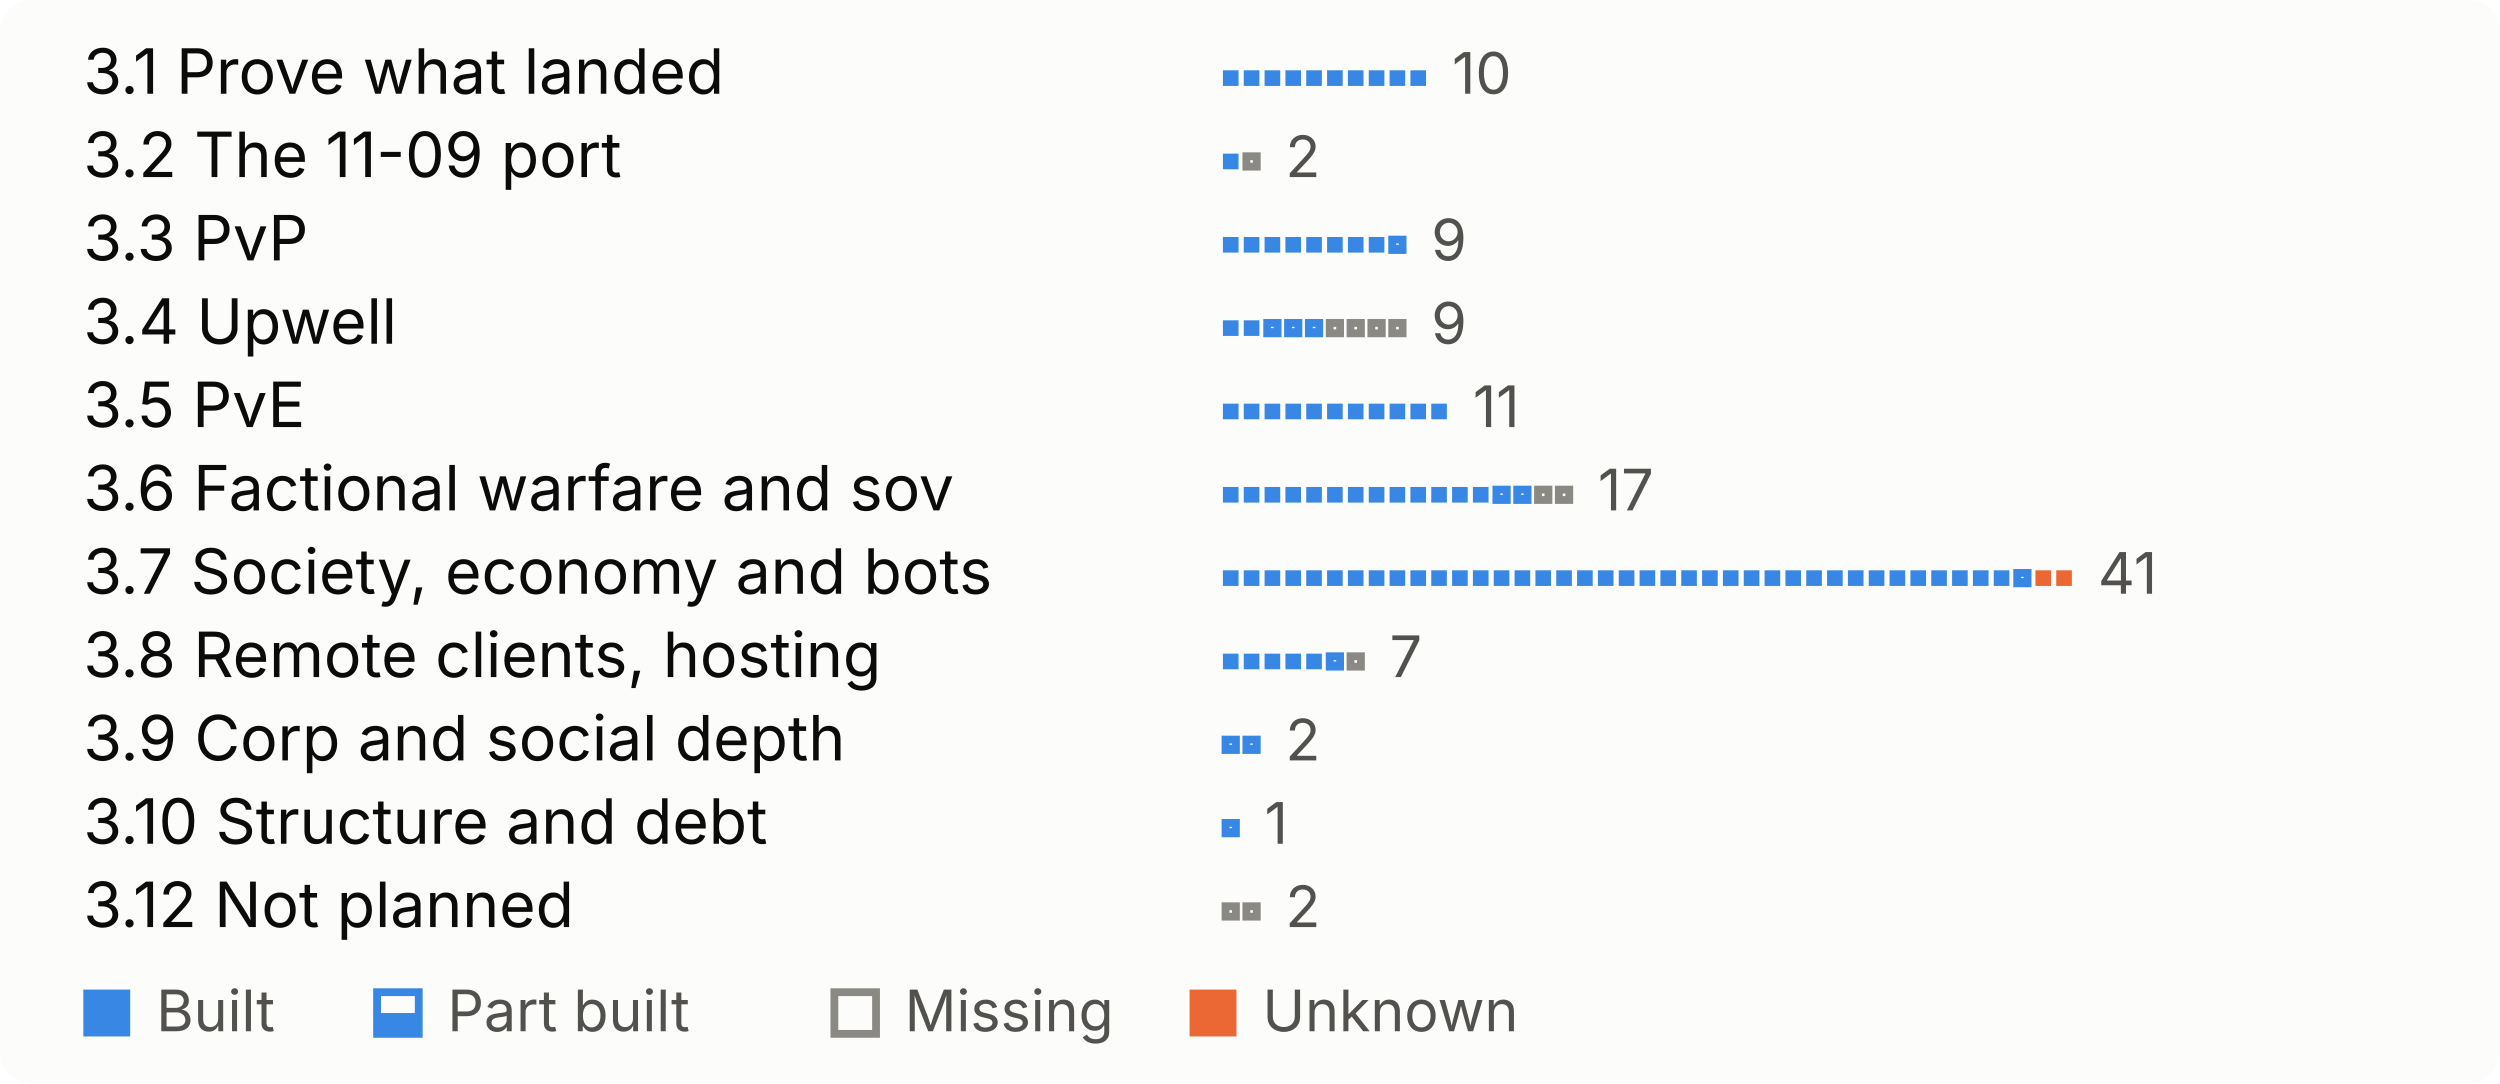
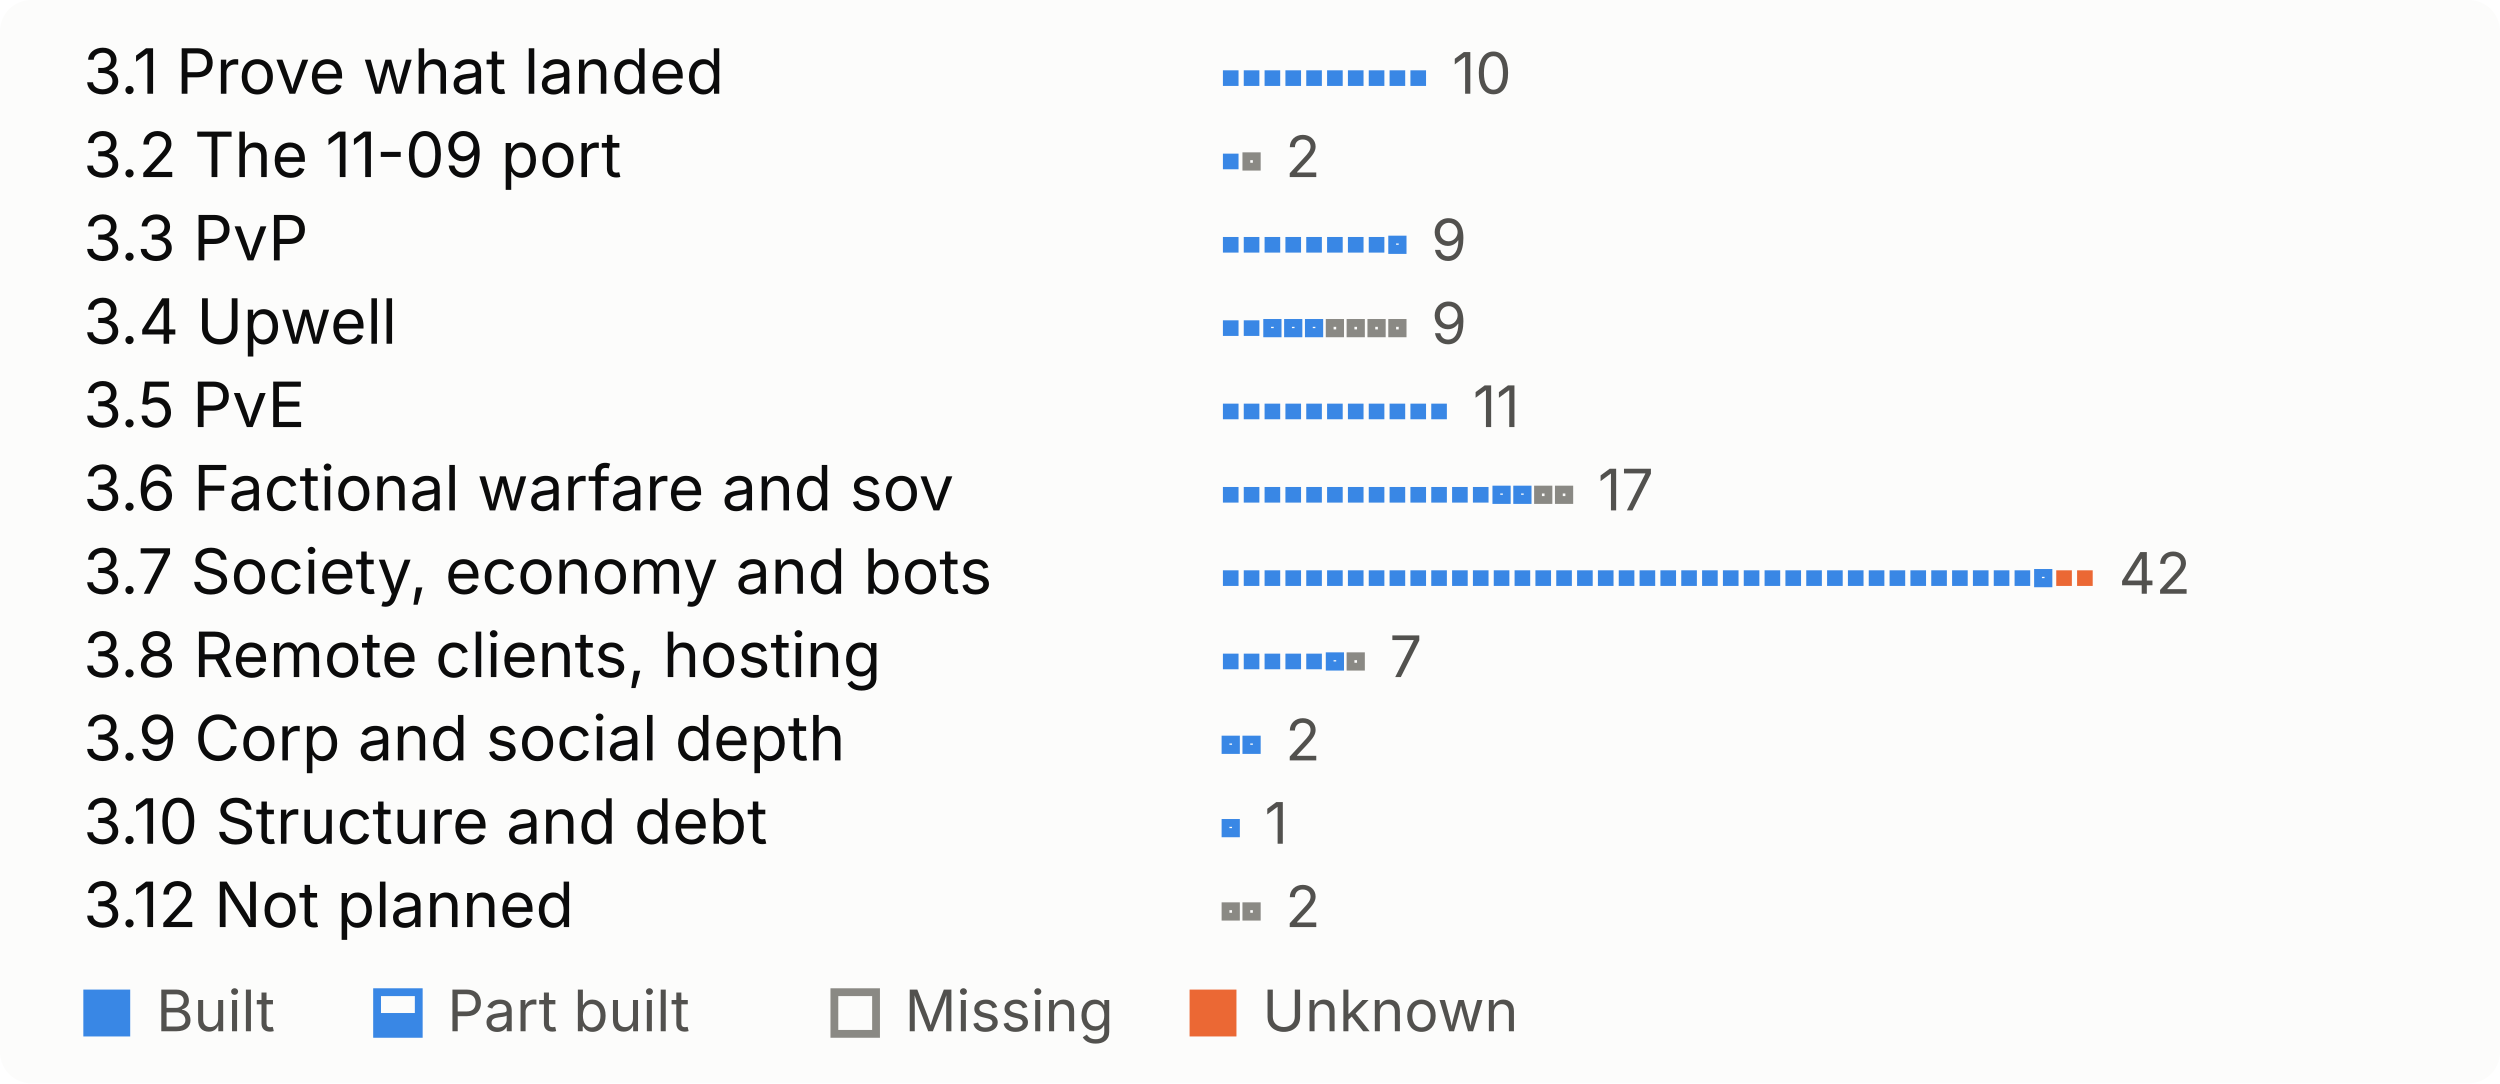
<svg xmlns="http://www.w3.org/2000/svg" width="480" height="208" viewBox="0 0 480 208" role="img" aria-label="What is left, by theme, one mark per open feature">
  <style>
.bg{fill:#fcfcfb}.t{fill:#0b0b0b}.s{fill:#52514e}.rule{fill:#e1e0d9}
.proved{fill:#184f95}.built{fill:#3987e5}.unknown{fill:#eb6834}
.part-o{fill:none;stroke:#3987e5;stroke-width:1.5}.part-f{fill:#3987e5}
.missing{fill:none;stroke:#8a8984;stroke-width:1.5}
.pass{fill:#184f95}.fail{fill:#eb6834}.none{fill:none;stroke:#8a8984;stroke-width:1.5}
@media (prefers-color-scheme:dark){
.bg{fill:#1a1a19}.t{fill:#f0efec}.s{fill:#c3c2b7}.rule{fill:#383835}
.proved{fill:#86b6ef}.built{fill:#3987e5}.unknown{fill:#d95926}
.part-o{stroke:#3987e5}.part-f{fill:#3987e5}
.missing{stroke:#8d8c85}
.pass{fill:#86b6ef}.fail{fill:#d95926}.none{stroke:#8d8c85}
}
text{font-family:system-ui,-apple-system,"Segoe UI",sans-serif;font-size:12px}
.big{font-size:26px;font-weight:600}.b{font-weight:600}.xs{font-size:11px}
</style>
  <rect width="480" height="208" rx="6" class="bg" />
  <text x="16.0" y="18.0" class="t">3.1 Prove what landed</text>
  <rect x="234.8" y="13.5" width="3" height="3" class="built" />
  <rect x="238.8" y="13.5" width="3" height="3" class="built" />
  <rect x="242.8" y="13.5" width="3" height="3" class="built" />
  <rect x="246.8" y="13.5" width="3" height="3" class="built" />
  <rect x="250.8" y="13.5" width="3" height="3" class="built" />
  <rect x="254.8" y="13.5" width="3" height="3" class="built" />
  <rect x="258.8" y="13.5" width="3" height="3" class="built" />
  <rect x="262.8" y="13.5" width="3" height="3" class="built" />
  <rect x="266.8" y="13.5" width="3" height="3" class="built" />
  <rect x="270.8" y="13.5" width="3" height="3" class="built" />
  <text x="278.8" y="18.0" class="s xs">10</text>
  <text x="16.0" y="34.0" class="t">3.2 The 11-09 port</text>
  <rect x="234.8" y="29.5" width="3" height="3" class="built" />
  <rect x="239.3" y="30.0" width="2" height="2" fill="none" class="missing" />
  <text x="246.8" y="34.0" class="s xs">2</text>
  <text x="16.0" y="50.0" class="t">3.3 PvP</text>
  <rect x="234.8" y="45.5" width="3" height="3" class="built" />
  <rect x="238.8" y="45.5" width="3" height="3" class="built" />
  <rect x="242.8" y="45.5" width="3" height="3" class="built" />
  <rect x="246.8" y="45.5" width="3" height="3" class="built" />
  <rect x="250.8" y="45.5" width="3" height="3" class="built" />
  <rect x="254.8" y="45.5" width="3" height="3" class="built" />
  <rect x="258.8" y="45.5" width="3" height="3" class="built" />
  <rect x="262.8" y="45.5" width="3" height="3" class="built" />
  <rect x="267.3" y="46.0" width="2" height="2" fill="none" class="part-o" />
  <rect x="266.8" y="47.0" width="3" height="1.5" class="part-f" />
  <text x="274.8" y="50.0" class="s xs">9</text>
  <text x="16.0" y="66.0" class="t">3.4 Upwell</text>
  <rect x="234.8" y="61.5" width="3" height="3" class="built" />
  <rect x="238.8" y="61.5" width="3" height="3" class="built" />
  <rect x="243.3" y="62.0" width="2" height="2" fill="none" class="part-o" />
  <rect x="242.8" y="63.0" width="3" height="1.5" class="part-f" />
  <rect x="247.3" y="62.0" width="2" height="2" fill="none" class="part-o" />
  <rect x="246.8" y="63.0" width="3" height="1.5" class="part-f" />
  <rect x="251.3" y="62.0" width="2" height="2" fill="none" class="part-o" />
  <rect x="250.8" y="63.0" width="3" height="1.5" class="part-f" />
  <rect x="255.3" y="62.0" width="2" height="2" fill="none" class="missing" />
  <rect x="259.3" y="62.0" width="2" height="2" fill="none" class="missing" />
  <rect x="263.3" y="62.0" width="2" height="2" fill="none" class="missing" />
  <rect x="267.3" y="62.0" width="2" height="2" fill="none" class="missing" />
  <text x="274.8" y="66.0" class="s xs">9</text>
  <text x="16.0" y="82.0" class="t">3.5 PvE</text>
  <rect x="234.8" y="77.5" width="3" height="3" class="built" />
  <rect x="238.8" y="77.5" width="3" height="3" class="built" />
  <rect x="242.8" y="77.5" width="3" height="3" class="built" />
  <rect x="246.8" y="77.5" width="3" height="3" class="built" />
  <rect x="250.8" y="77.5" width="3" height="3" class="built" />
  <rect x="254.8" y="77.5" width="3" height="3" class="built" />
  <rect x="258.8" y="77.5" width="3" height="3" class="built" />
  <rect x="262.8" y="77.5" width="3" height="3" class="built" />
  <rect x="266.8" y="77.5" width="3" height="3" class="built" />
  <rect x="270.8" y="77.5" width="3" height="3" class="built" />
  <rect x="274.8" y="77.5" width="3" height="3" class="built" />
  <text x="282.8" y="82.0" class="s xs">11</text>
  <text x="16.0" y="98.0" class="t">3.6 Factional warfare and sov</text>
  <rect x="234.8" y="93.5" width="3" height="3" class="built" />
  <rect x="238.8" y="93.5" width="3" height="3" class="built" />
  <rect x="242.8" y="93.5" width="3" height="3" class="built" />
  <rect x="246.8" y="93.5" width="3" height="3" class="built" />
  <rect x="250.8" y="93.5" width="3" height="3" class="built" />
  <rect x="254.8" y="93.5" width="3" height="3" class="built" />
  <rect x="258.8" y="93.5" width="3" height="3" class="built" />
  <rect x="262.8" y="93.5" width="3" height="3" class="built" />
  <rect x="266.8" y="93.5" width="3" height="3" class="built" />
  <rect x="270.8" y="93.5" width="3" height="3" class="built" />
  <rect x="274.8" y="93.5" width="3" height="3" class="built" />
  <rect x="278.8" y="93.5" width="3" height="3" class="built" />
  <rect x="282.8" y="93.5" width="3" height="3" class="built" />
  <rect x="287.3" y="94.0" width="2" height="2" fill="none" class="part-o" />
  <rect x="286.8" y="95.0" width="3" height="1.5" class="part-f" />
  <rect x="291.3" y="94.0" width="2" height="2" fill="none" class="part-o" />
  <rect x="290.8" y="95.0" width="3" height="1.5" class="part-f" />
  <rect x="295.3" y="94.0" width="2" height="2" fill="none" class="missing" />
  <rect x="299.3" y="94.0" width="2" height="2" fill="none" class="missing" />
  <text x="306.8" y="98.0" class="s xs">17</text>
  <text x="16.0" y="114.0" class="t">3.7 Society, economy and bots</text>
  <rect x="234.8" y="109.5" width="3" height="3" class="built" />
  <rect x="238.8" y="109.5" width="3" height="3" class="built" />
  <rect x="242.8" y="109.5" width="3" height="3" class="built" />
  <rect x="246.8" y="109.5" width="3" height="3" class="built" />
  <rect x="250.8" y="109.5" width="3" height="3" class="built" />
  <rect x="254.8" y="109.5" width="3" height="3" class="built" />
  <rect x="258.8" y="109.5" width="3" height="3" class="built" />
  <rect x="262.8" y="109.5" width="3" height="3" class="built" />
  <rect x="266.8" y="109.5" width="3" height="3" class="built" />
  <rect x="270.8" y="109.5" width="3" height="3" class="built" />
  <rect x="274.8" y="109.5" width="3" height="3" class="built" />
  <rect x="278.8" y="109.5" width="3" height="3" class="built" />
  <rect x="282.8" y="109.5" width="3" height="3" class="built" />
  <rect x="286.8" y="109.5" width="3" height="3" class="built" />
  <rect x="290.8" y="109.5" width="3" height="3" class="built" />
  <rect x="294.8" y="109.5" width="3" height="3" class="built" />
  <rect x="298.8" y="109.5" width="3" height="3" class="built" />
  <rect x="302.8" y="109.5" width="3" height="3" class="built" />
  <rect x="306.8" y="109.5" width="3" height="3" class="built" />
  <rect x="310.8" y="109.5" width="3" height="3" class="built" />
  <rect x="314.8" y="109.5" width="3" height="3" class="built" />
  <rect x="318.8" y="109.5" width="3" height="3" class="built" />
  <rect x="322.8" y="109.5" width="3" height="3" class="built" />
  <rect x="326.8" y="109.5" width="3" height="3" class="built" />
  <rect x="330.8" y="109.5" width="3" height="3" class="built" />
  <rect x="334.8" y="109.5" width="3" height="3" class="built" />
  <rect x="338.8" y="109.5" width="3" height="3" class="built" />
  <rect x="342.8" y="109.5" width="3" height="3" class="built" />
  <rect x="346.8" y="109.5" width="3" height="3" class="built" />
  <rect x="350.8" y="109.5" width="3" height="3" class="built" />
  <rect x="354.8" y="109.5" width="3" height="3" class="built" />
  <rect x="358.8" y="109.5" width="3" height="3" class="built" />
  <rect x="362.8" y="109.5" width="3" height="3" class="built" />
  <rect x="366.8" y="109.5" width="3" height="3" class="built" />
  <rect x="370.8" y="109.5" width="3" height="3" class="built" />
  <rect x="374.8" y="109.5" width="3" height="3" class="built" />
  <rect x="378.8" y="109.5" width="3" height="3" class="built" />
  <rect x="382.8" y="109.5" width="3" height="3" class="built" />
-   <rect x="387.3" y="110.0" width="2" height="2" fill="none" class="part-o" />
-   <rect x="386.8" y="111.0" width="3" height="1.5" class="part-f" />
-   <rect x="390.8" y="109.5" width="3" height="3" class="unknown" />
+   <rect x="386.8" y="109.5" width="3" height="3" class="built" />
+   <rect x="391.3" y="110.0" width="2" height="2" fill="none" class="part-o" />
+   <rect x="390.8" y="111.0" width="3" height="1.5" class="part-f" />
  <rect x="394.8" y="109.5" width="3" height="3" class="unknown" />
-   <text x="402.8" y="114.0" class="s xs">41</text>
+   <rect x="398.8" y="109.5" width="3" height="3" class="unknown" />
+   <text x="406.8" y="114.0" class="s xs">42</text>
  <text x="16.0" y="130.0" class="t">3.8 Remote clients, hosting</text>
  <rect x="234.8" y="125.5" width="3" height="3" class="built" />
  <rect x="238.8" y="125.5" width="3" height="3" class="built" />
  <rect x="242.8" y="125.5" width="3" height="3" class="built" />
  <rect x="246.8" y="125.5" width="3" height="3" class="built" />
  <rect x="250.8" y="125.5" width="3" height="3" class="built" />
  <rect x="255.3" y="126.0" width="2" height="2" fill="none" class="part-o" />
  <rect x="254.8" y="127.0" width="3" height="1.5" class="part-f" />
  <rect x="259.3" y="126.0" width="2" height="2" fill="none" class="missing" />
  <text x="266.8" y="130.0" class="s xs">7</text>
  <text x="16.0" y="146.0" class="t">3.9 Corp and social depth</text>
  <rect x="235.3" y="142.0" width="2" height="2" fill="none" class="part-o" />
  <rect x="234.8" y="143.0" width="3" height="1.5" class="part-f" />
  <rect x="239.3" y="142.0" width="2" height="2" fill="none" class="part-o" />
  <rect x="238.8" y="143.0" width="3" height="1.5" class="part-f" />
  <text x="246.8" y="146.0" class="s xs">2</text>
  <text x="16.0" y="162.0" class="t">3.10 Structure and debt</text>
  <rect x="235.3" y="158.0" width="2" height="2" fill="none" class="part-o" />
  <rect x="234.8" y="159.0" width="3" height="1.5" class="part-f" />
  <text x="242.8" y="162.0" class="s xs">1</text>
  <text x="16.0" y="178.0" class="t">3.12 Not planned</text>
  <rect x="235.3" y="174.0" width="2" height="2" fill="none" class="missing" />
  <rect x="239.3" y="174.0" width="2" height="2" fill="none" class="missing" />
  <text x="246.8" y="178.0" class="s xs">2</text>
  <rect x="16.0" y="190.0" width="9" height="9" class="built" />
  <text x="30.0" y="198.0" class="s xs">Built</text>
  <rect x="72.4" y="190.5" width="8" height="8" fill="none" class="part-o" />
  <rect x="71.9" y="194.5" width="9" height="4.5" class="part-f" />
  <text x="85.9" y="198.0" class="s xs">Part built</text>
  <rect x="160.2" y="190.5" width="8" height="8" fill="none" class="missing" />
  <text x="173.7" y="198.0" class="s xs">Missing</text>
  <rect x="228.4" y="190.0" width="9" height="9" class="unknown" />
  <text x="242.4" y="198.0" class="s xs">Unknown</text>
</svg>
